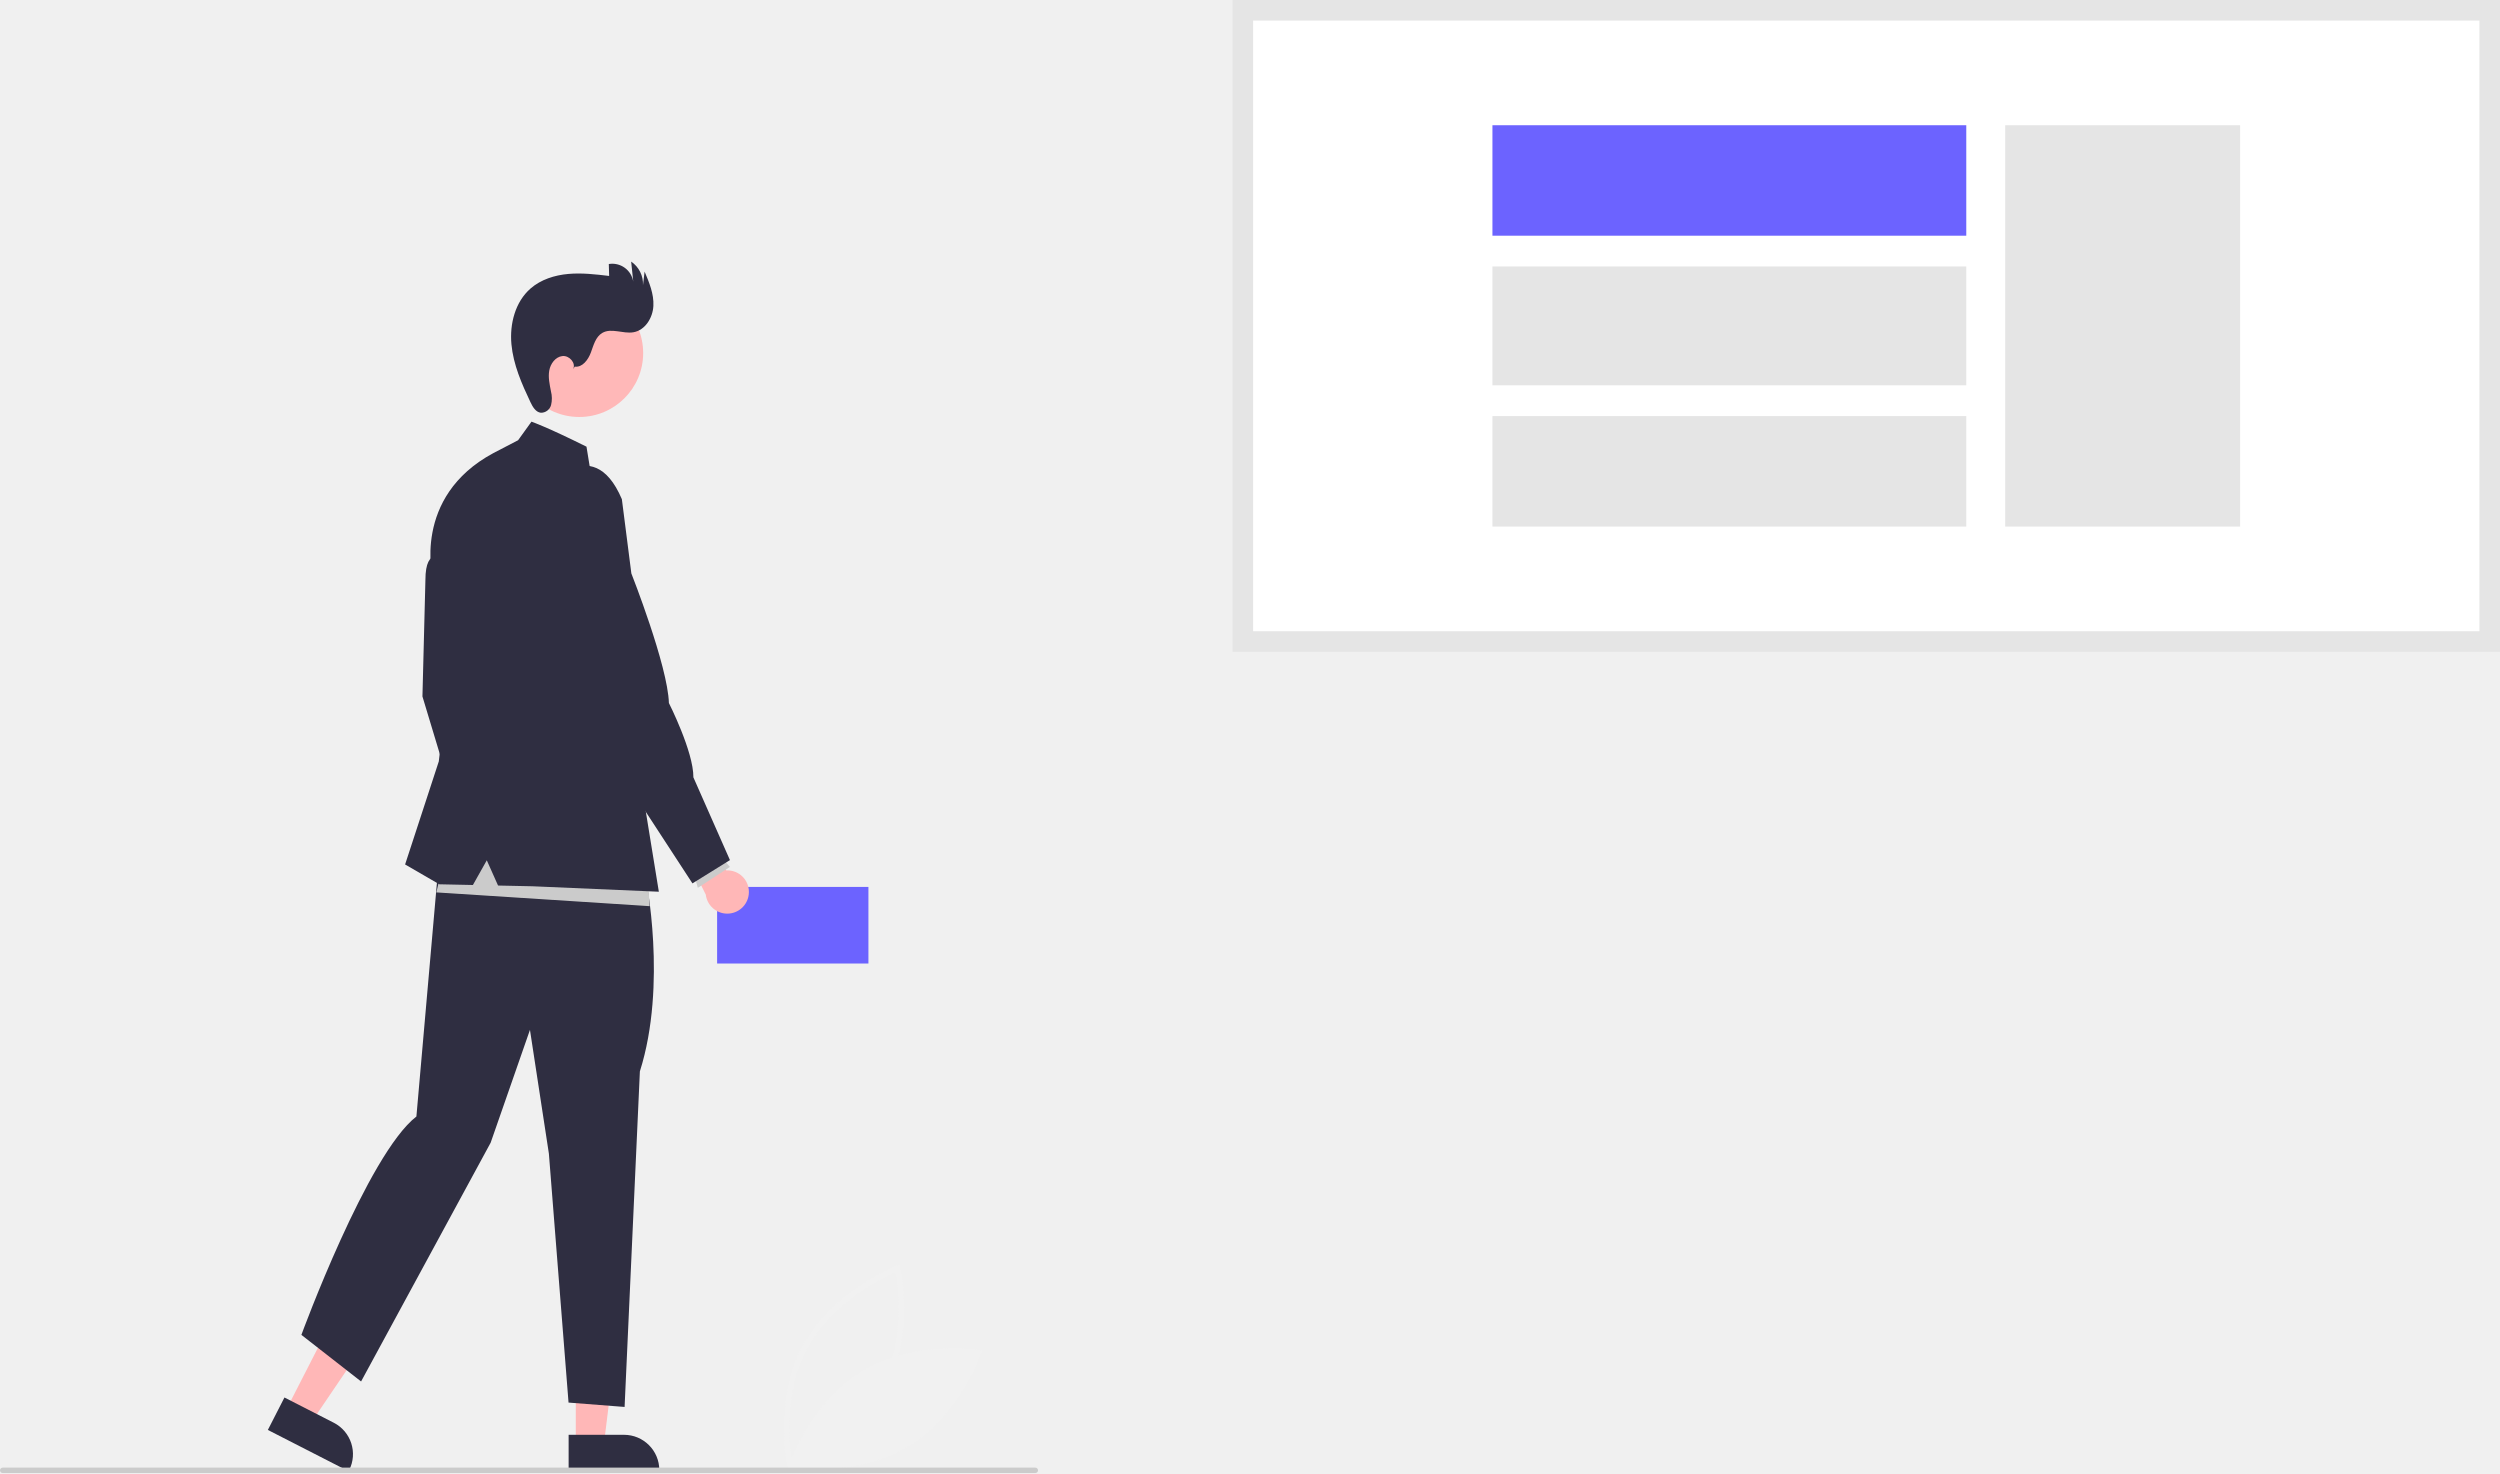
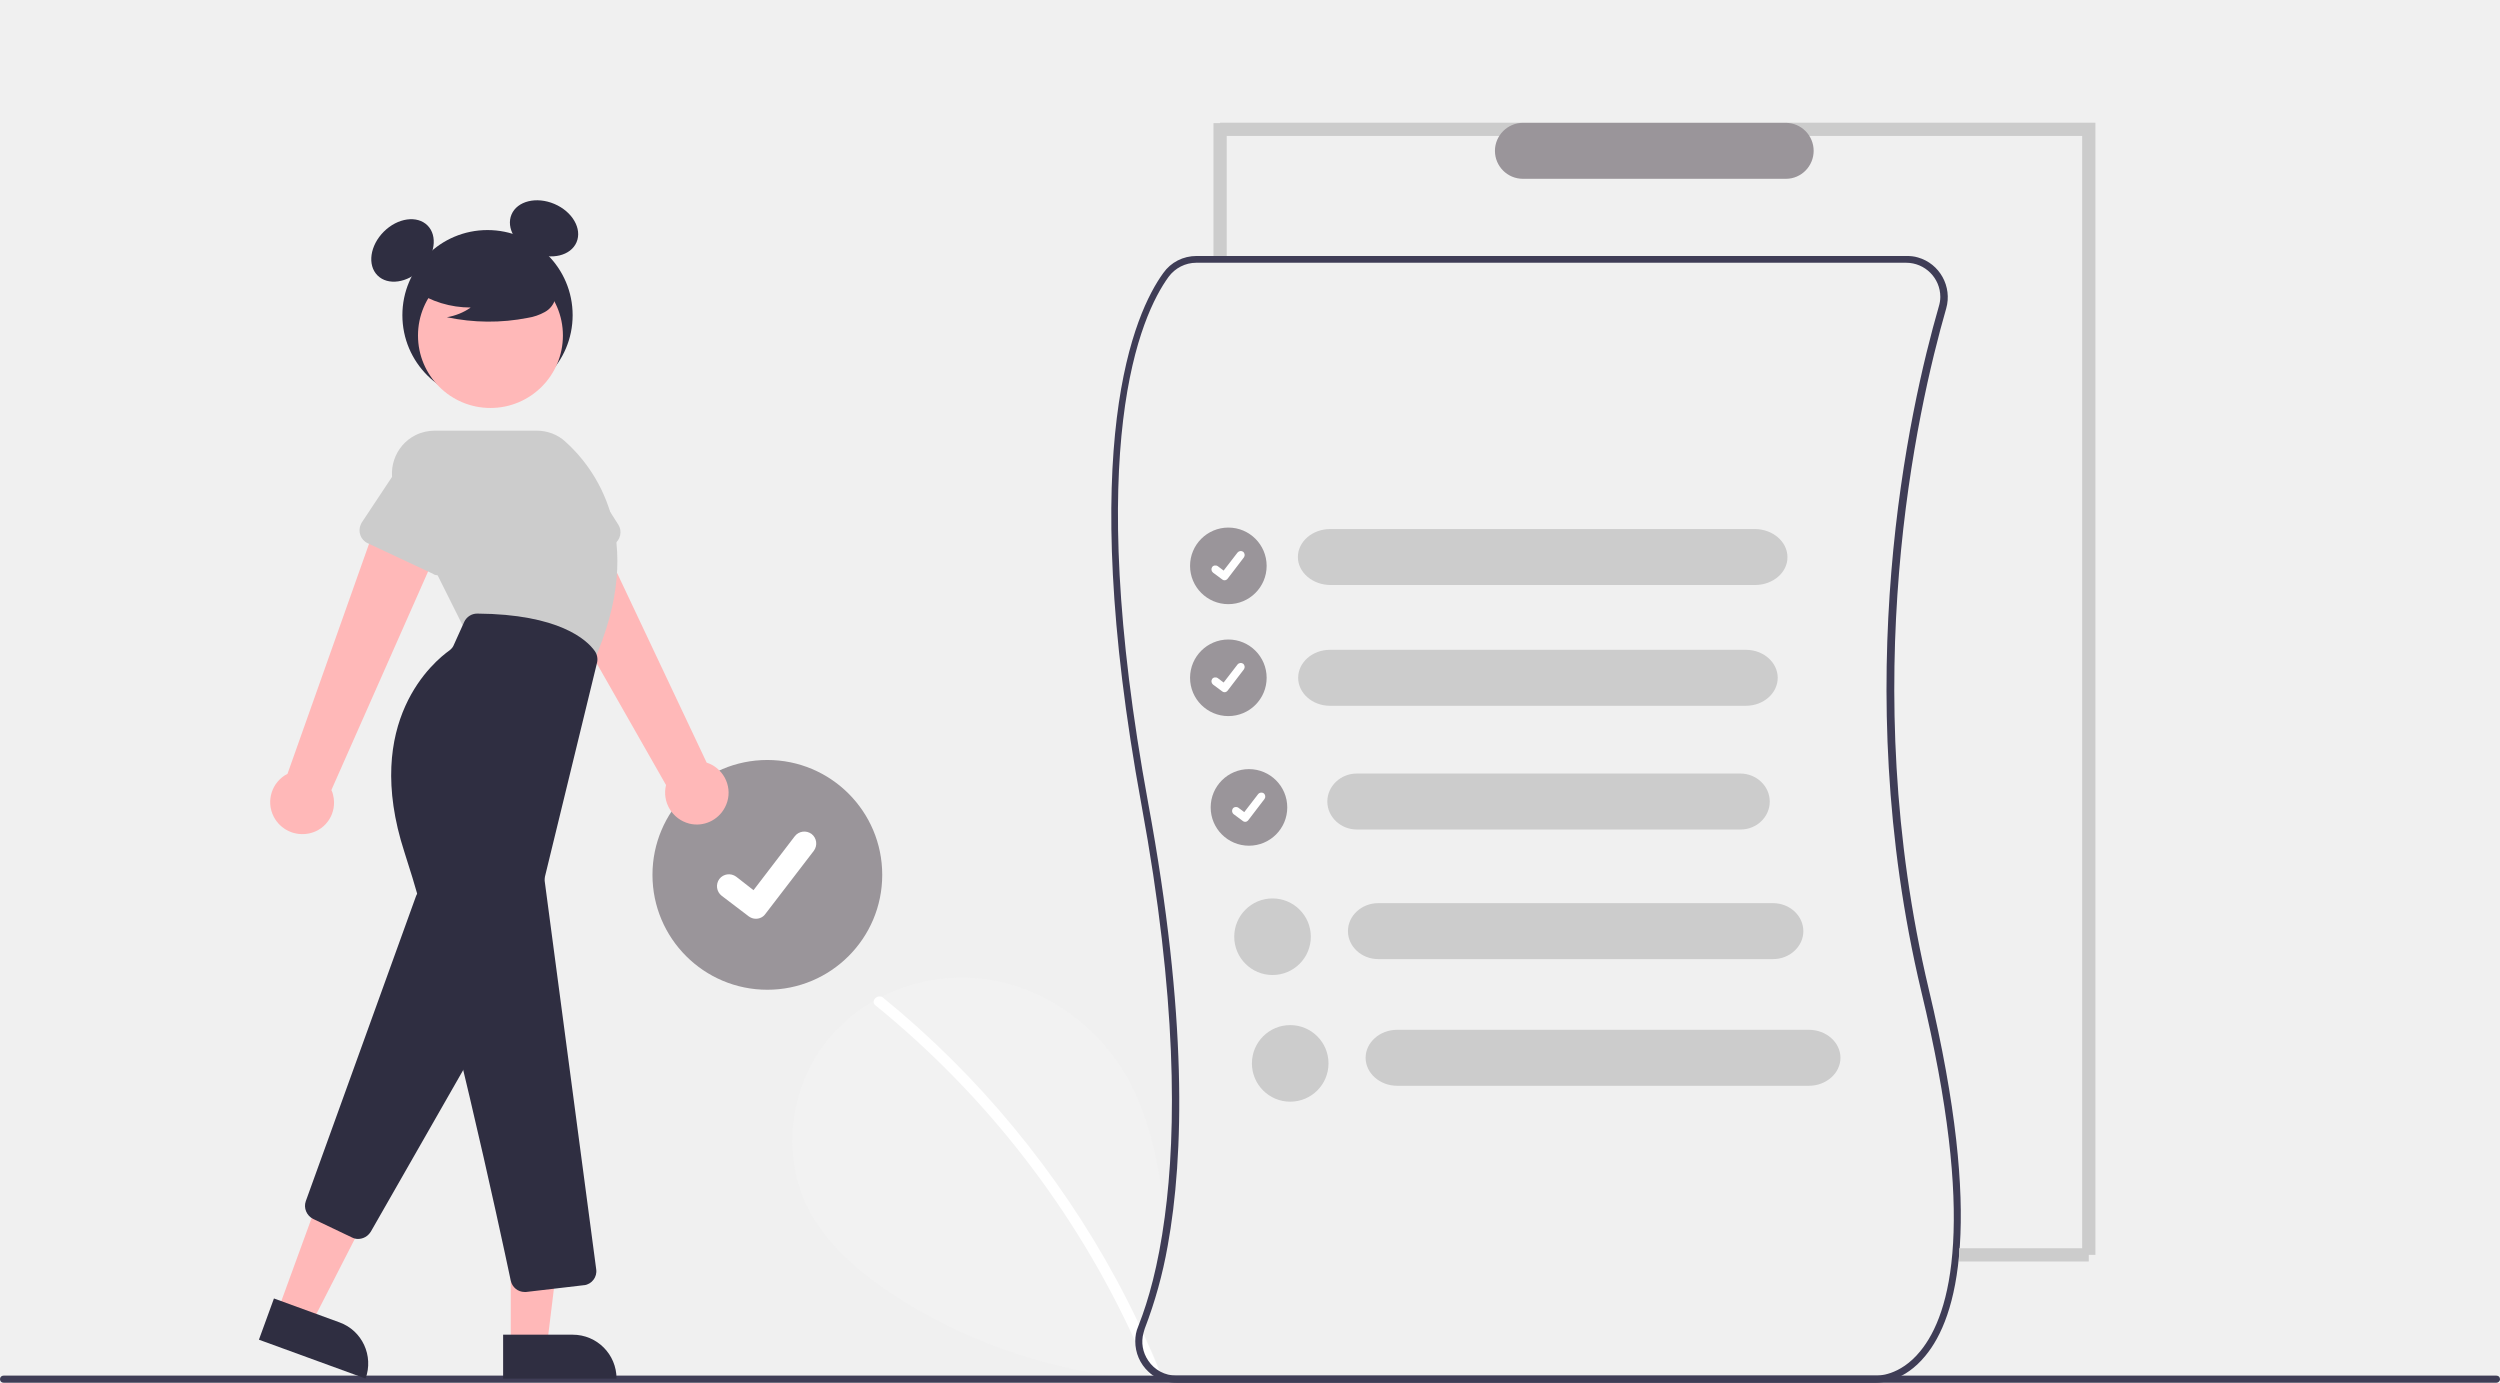
- <svg xmlns="http://www.w3.org/2000/svg" data-name="Layer 1" width="922.431" height="543.515" viewBox="0 0 922.431 543.515">
-   <path d="M429.404,719.955c-.056-.245-5.44-24.798,5.556-45.19,10.996-20.392,34.468-29.385,34.704-29.474l1.073-.402.253,1.118c.056.245,5.44,24.798-5.556,45.19-10.996,20.392-34.468,29.385-34.704,29.474l-1.073.402Zm39.862-72.338c-4.702,2.022-23.258,10.874-32.545,28.097-9.288,17.225-6.486,37.594-5.592,42.631,4.7-2.018,23.249-10.855,32.545-28.097C472.961,673.025,470.16,652.657,469.266,647.617Z" transform="translate(-138.7847 -178.2426)" fill="#f1f1f1" />
-   <path d="M457.031,684.044c-19.761,11.889-27.371,35.503-27.371,35.503s24.428,4.339,44.188-7.55,27.371-35.503,27.371-35.503S476.792,672.156,457.031,684.044Z" transform="translate(-138.7847 -178.2426)" fill="#f1f1f1" />
-   <path d="M403.382,533.755h55.827V505.493H403.382Z" transform="translate(-138.7847 -178.2426)" fill="#6c63ff" />
-   <path d="M415.049,508.293a7.937,7.937,0,0,0-8.311-8.89L398.884,483.055l-11.099,2.35,11.415,22.931a7.98,7.98,0,0,0,15.848-.042Z" transform="translate(-138.7847 -178.2426)" fill="#ffb7b7" />
-   <polygon points="105.767 519.858 115.004 524.585 137.634 491.205 124 484.228 105.767 519.858" fill="#ffb7b7" />
-   <path d="M243.739,693.879l18.192,9.31.001 0a13.024,13.024,0,0,1,5.66,17.526l-.193.377-29.785-15.243Z" transform="translate(-138.7847 -178.2426)" fill="#2f2e41" />
-   <polygon points="212.454 532.791 222.83 532.79 227.767 492.766 212.452 492.766 212.454 532.791" fill="#ffb7b7" />
-   <path d="M348.591,707.645l20.435-.001h.001a13.024,13.024,0,0,1,13.023,13.023v.423l-33.459.001Z" transform="translate(-138.7847 -178.2426)" fill="#2f2e41" />
-   <path d="M302.7,384.564s-6.949-5.324-6.949,7.68l-1.097,42.972,12.252,40.595,7.132-13.166-2.926-28.526Z" transform="translate(-138.7847 -178.2426)" fill="#2f2e41" />
-   <path d="M377.031,502.101s8.058,39.241-2.149,71.445L369.242,697.367l-20.682-1.612-7.252-91.858-6.983-45.661L319.821,599.868l-47.809,88.098-22.024-17.19s24.407-66.595,42.437-80.577l9.043-102.996Z" transform="translate(-138.7847 -178.2426)" fill="#2f2e41" />
-   <circle cx="213.732" cy="130.275" r="23.581" fill="#ffb8b8" />
-   <path d="M350.848,313.519c2.827.368,4.959-2.524,5.948-5.198s1.743-5.786,4.2-7.23c3.358-1.973,7.654.4,11.494-.251,4.336-.735,7.156-5.331,7.377-9.723s-1.527-8.617-3.242-12.667l-.599,5.033a9.981,9.981,0,0,0-4.362-8.724l.772,7.385a7.839,7.839,0,0,0-9.018-6.486l.122,4.401c-5.008-.596-10.061-1.192-15.084-.738s-10.082,2.043-13.889,5.351c-5.695,4.949-7.775,13.097-7.077,20.609s3.799,14.569,7.031,21.387c.813,1.715,1.938,3.651,3.824,3.869a3.852,3.852,0,0,0,3.771-2.842,10.302,10.302,0,0,0-.046-5.061c-.476-2.532-1.077-5.12-.629-7.658s2.273-5.045,4.831-5.356,5.175,2.613,3.945,4.877Z" transform="translate(-138.7847 -178.2426)" fill="#2f2e41" />
-   <polygon points="239.706 334.352 160.991 329.274 166.915 304.729 238.859 320.81 239.706 334.352" fill="#cbcbcb" />
-   <path d="M329.947,340.677l4.937-6.855s5.518,1.875,20.298,9.232l1.044,6.422,25.654,157.787-46.63-2.011-12.698-.27-4.155-9.315-5.124,9.118-12.4-.264-12.617-7.314,12.435-38.035,4.023-34.744-6.217-32.732s-7.823-30.057,22.309-46.264Z" transform="translate(-138.7847 -178.2426)" fill="#2f2e41" />
-   <polygon points="255.787 321.656 257.48 327.581 269.329 319.864 264.858 314.745 255.787 321.656" fill="#cbcbcb" />
-   <path d="M338.767,359.748s18.368-23.45,29.47,2.686l3.5,27.389s13.449,34.045,13.854,47.819c0,0,9.118,17.977,9.034,27.419l13.489,30.537-13.835,8.589L355.991,445.481Z" transform="translate(-138.7847 -178.2426)" fill="#2f2e41" />
-   <path d="M520.785,721.757h-381a1,1,0,0,1,0-2h381a1,1,0,0,1,0,2Z" transform="translate(-138.7847 -178.2426)" fill="#cbcbcb" />
-   <path d="M597.358,414.942h460.062V182.038H597.358Z" transform="translate(-138.7847 -178.2426)" fill="#fff" />
-   <path d="M1061.215,418.737H593.563V178.243h467.652ZM601.153,411.147h452.472V185.833H601.153Z" transform="translate(-138.7847 -178.2426)" fill="#e5e5e5" />
-   <rect x="739.862" y="46.211" width="86.679" height="148.076" fill="#e5e5e5" />
-   <rect x="550.668" y="46.208" width="174.834" height="40.76" fill="#6c63ff" />
-   <rect x="550.668" y="98.319" width="174.834" height="43.855" fill="#e5e5e5" />
-   <rect x="550.668" y="153.525" width="174.834" height="40.76" fill="#e5e5e5" />
+ <svg xmlns="http://www.w3.org/2000/svg" version="1.1" id="Layer_1" x="0px" y="0px" viewBox="0 0 848.7 469.4" enable-background="new 0 0 848.7 469.4" xml:space="preserve">
+   <line fill="none" stroke="#CCCCCC" stroke-width="4.5" stroke-miterlimit="10" x1="414.2" y1="41.8" x2="414.2" y2="87.3" />
+   <polyline fill="none" stroke="#CCCCCC" stroke-width="4.5" stroke-miterlimit="10" points="709.1,426 709.1,43.9 414.2,43.9 " />
+   <path fill="none" stroke="#CCCCCC" stroke-width="4.5" stroke-miterlimit="10" d="M421.7,177.5" />
+   <path fill="none" stroke="#CCCCCC" stroke-width="4.5" stroke-miterlimit="10" d="M418,107.7" />
+   <path fill="#F2F2F2" d="M436.7,467c-13.4,2-27,2.6-40.5,2c-32.7-1.7-64.8-11.2-92.2-29c-12.2-7.9-23.8-17.7-30.1-30.7  c-8.6-17.8-5.6-40.2,6.6-55.7c4.5-5.6,9.9-10.3,16.1-13.8c0.9-0.5,1.9-1,2.8-1.5c10.3-5.2,22-7.3,33.5-6.1  c19.6,2.1,37.6,14.1,48.1,30.8c9.3,14.9,12.5,32.5,14.5,50.1c0.4,3.3,0.7,6.7,1,10c-1.7,9.6-4.3,19-7.8,28.1  c-0.2,0.4-0.3,0.9-0.4,1.4c2,4.3,3.9,8.7,5.7,13.1c1.7,0.9,3.6,1.4,5.5,1.4L436.7,467L436.7,467z" />
+   <path fill="#FFFFFF" d="M393.1,467.9c-1,0.5-2.2,0-2.7-1c0,0,0,0,0,0c-0.2-0.4-0.3-0.8-0.5-1.1c-1.4-3.5-2.9-7-4.5-10.4  c-20.2-44.3-50.4-83.4-88.2-114.1c-0.4-0.3-0.7-0.8-0.6-1.4c0.2-1.1,1.3-1.8,2.4-1.6c0.2,0,0.3,0.1,0.4,0.1c0.2,0.1,0.3,0.2,0.4,0.3  c16.2,13.2,31,27.9,44.3,44c13.3,16.1,25,33.4,34.9,51.7c2.7,5,5.3,10.1,7.7,15.2c0.5,1,1,2,1.4,3.1c2,4.3,3.9,8.7,5.7,13.1  c0,0.1,0.1,0.2,0.1,0.2c0.4,0.7,0.1,1.6-0.7,2C393.3,467.8,393.2,467.9,393.1,467.9z" />
+   <circle fill="#9A959A" cx="260.5" cy="297" r="39" />
+   <path fill="#FFFFFF" d="M256.6,311.9c-0.9,0-1.7-0.3-2.4-0.8l0,0l-9.2-7c-1.8-1.4-2.1-3.9-0.8-5.7c1.4-1.8,3.9-2.1,5.7-0.8l5.9,4.6  l14-18.3c1.4-1.8,3.9-2.1,5.7-0.8c0,0,0,0,0,0l-0.1,0.1l0.1-0.1c1.8,1.4,2.1,3.9,0.8,5.7l-16.5,21.5  C259.1,311.3,257.9,311.9,256.6,311.9z" />
+   <path fill="#3F3D56" d="M847.5,469.4H1.2c-0.7,0-1.2-0.5-1.2-1.2c0-0.7,0.5-1.2,1.2-1.2h846.3c0.7,0,1.2,0.5,1.2,1.2  C848.7,468.9,848.1,469.4,847.5,469.4z" />
+   <circle fill="#2F2E41" cx="165.5" cy="107" r="28.9" />
+   <ellipse transform="matrix(-0.7071 -0.7071 0.7071 -0.7071 173.0612 241.785)" fill="#2F2E41" cx="136.6" cy="85.1" rx="9" ry="12" />
+   <ellipse transform="matrix(-0.9196 -0.3928 0.3928 -0.9196 324.0991 221.3363)" fill="#2F2E41" cx="184.7" cy="77.5" rx="12" ry="9" />
+   <path fill="#FFB8B8" d="M246.1,274.1c2.8-5.3,0.7-11.7-4.5-14.5c-0.6-0.3-1.1-0.5-1.7-0.7l-41.8-88.5l-19.1,13.4l47.1,82.7  c-1.4,5.8,2.1,11.6,7.9,13.1C238.8,280.8,243.8,278.5,246.1,274.1L246.1,274.1z" />
+   <path fill="#CCCCCC" d="M207.7,185.1l-22.2,9.9c-2.4,1.1-5.3,0-6.4-2.4c-0.1-0.2-0.2-0.4-0.2-0.7l-6.5-23.4  c-3-6.8,0.1-14.7,6.9-17.6c6.7-3,14.6,0.1,17.6,6.8l13,20.4c1.4,2.2,0.8,5.2-1.5,6.7C208.1,184.9,207.9,185,207.7,185.1L207.7,185.1  z" />
+   <path fill="#FFB8B8" d="M105.1,282.9c5.8-1.3,9.4-7.1,8-12.9c-0.1-0.6-0.3-1.2-0.6-1.8l39.6-89.5l-22.7-5.7l-31.8,89.7  c-5.3,2.7-7.4,9.2-4.7,14.5C95.2,281.7,100.2,284,105.1,282.9L105.1,282.9z" />
+   <polygon fill="#FFB8B8" points="94.3,445 105.8,449.2 127.5,406.8 110.5,400.6 " />
+   <path fill="#2F2E41" d="M124.1,468l-36.2-13.2l0,0l5.1-14l0,0l22.2,8.1C123,451.7,126.9,460.3,124.1,468L124.1,468L124.1,468z" />
+   <path fill="#2F2E41" d="M121.5,420.6c-0.7,0-1.4-0.2-2-0.5l-13.2-6.3c-2.2-1.1-3.3-3.7-2.5-6l37.4-103.5c0.9-2.5,3.7-3.8,6.2-2.9  c1,0.4,1.9,1.1,2.5,2.1l19.8,32.9c0.9,1.5,0.9,3.4,0.1,4.9l-43.9,76.8C124.9,419.7,123.3,420.6,121.5,420.6z" />
+   <circle fill="#FFB8B8" cx="166.5" cy="113.9" r="24.6" />
+   <path fill="#CCCCCC" d="M201.2,225.6l-43.5-12l-23.1-46.3c-3.6-7.2-0.7-16,6.5-19.6c2-1,4.3-1.5,6.5-1.5h34.6c3.6,0,7.1,1.3,9.7,3.7  c9.3,8.3,28.8,32.3,9.4,75.2L201.2,225.6z" />
+   <path fill="#CCCCCC" d="M146.8,194.7l-22-10.3c-2.4-1.1-3.4-4-2.3-6.4c0.1-0.2,0.2-0.4,0.3-0.6l13.4-20.2c3.2-6.7,11.1-9.5,17.8-6.3  c6.6,3.2,9.5,11.1,6.4,17.8l-6.9,23.2c-0.8,2.5-3.4,4-6,3.2C147.2,194.9,147,194.8,146.8,194.7L146.8,194.7z" />
+   <polygon fill="#FFB8B8" points="173.4,456.6 185.7,456.6 191.5,409.3 173.4,409.3 " />
+   <path fill="#2F2E41" d="M209.3,468l-38.5,0l0,0l0-14.9l0,0l23.6,0C202.7,453.1,209.3,459.8,209.3,468L209.3,468L209.3,468z" />
+   <path fill="#2F2E41" d="M178.1,438.6c-2.3,0-4.2-1.6-4.7-3.8c-3.5-16.6-21.8-101.7-36.1-145.5c-14.5-44.6,10.2-64.9,15.3-68.5  c0.5-0.4,1-0.9,1.3-1.5l3.7-8.2c0.8-1.7,2.5-2.8,4.4-2.8h0c27.8,0.2,37.2,8.9,39.9,12.7c0.8,1.1,1.1,2.6,0.8,3.9L185,297.6  c-0.1,0.5-0.1,0.9-0.1,1.4l17.5,131.9c0.4,2.6-1.5,5.1-4.1,5.4c0,0-0.1,0-0.1,0l-19.6,2.3C178.4,438.6,178.2,438.6,178.1,438.6z" />
+   <path fill="#2F2E41" d="M140.7,98.5c5.6,3.9,12.3,5.9,19.1,5.9c-2.4,1.7-5.2,2.8-8.1,3.3c9.1,1.9,18.4,2,27.5,0.2c2-0.3,4-1,5.8-2  c1.8-1,3.1-2.7,3.6-4.8c0.6-3.4-2.1-6.6-4.9-8.7c-8.7-6.4-19.8-8.7-30.2-6c-3.4,0.9-6.8,2.3-9,5.1s-2.8,6.9-0.8,9.7L140.7,98.5z" />
+   <circle fill="#9A959A" cx="417" cy="192.1" r="13" />
+   <path fill="#FFFFFF" d="M415.7,197c-0.3,0-0.6-0.1-0.8-0.3l0,0l-3.1-2.3c-0.6-0.5-0.7-1.3-0.3-1.9s1.3-0.7,1.9-0.3c0,0,0,0,0,0  l2,1.5l4.7-6.1c0.5-0.6,1.3-0.7,1.9-0.3c0,0,0,0,0,0l0,0l0,0c0.6,0.5,0.7,1.3,0.3,1.9l-5.5,7.2C416.5,196.8,416.1,197,415.7,197z" />
+   <circle fill="#9A959A" cx="417" cy="230.1" r="13" />
+   <path fill="#FFFFFF" d="M415.7,235c-0.3,0-0.6-0.1-0.8-0.3l0,0l-3.1-2.3c-0.6-0.5-0.7-1.3-0.3-1.9s1.3-0.7,1.9-0.3c0,0,0,0,0,0  l2,1.5l4.7-6.1c0.5-0.6,1.3-0.7,1.9-0.3c0,0,0,0,0,0l0,0l0,0c0.6,0.5,0.7,1.3,0.3,1.9l-5.5,7.2C416.5,234.8,416.1,235,415.7,235z" />
+   <circle fill="#9A959A" cx="424" cy="274.1" r="13" />
+   <path fill="#FFFFFF" d="M422.7,279c-0.3,0-0.6-0.1-0.8-0.3l0,0l-3.1-2.3c-0.6-0.5-0.7-1.3-0.3-1.9s1.3-0.7,1.9-0.3c0,0,0,0,0,0  l2,1.5l4.7-6.1c0.5-0.6,1.3-0.7,1.9-0.3c0,0,0,0,0,0l0,0l0,0c0.6,0.5,0.7,1.3,0.3,1.9l-5.5,7.2C423.5,278.8,423.1,279,422.7,279z" />
+   <path fill="#3F3D56" d="M654.8,335.9c-24.8-104.3-4.1-196.4,5.9-231.2c2.1-7.4-2.2-15.2-9.6-17.3c-1.3-0.4-2.6-0.5-3.9-0.5h-241  c-4.5,0-8.7,2.1-11.3,5.8c-9.7,13.4-29.9,57.8-7.4,180.5c12.1,65.7,11.9,110.5,7.9,140c-2.2,16.6-5.6,28.4-8.7,36.3l-0.3,0.8  c-0.7,1.6-1,3.3-1,5c0,4,1.6,7.7,4.5,10.4c0.9,0.9,2,1.6,3.2,2.2c1,0.5,2,0.9,3,1.1c1.1,0.3,2.2,0.4,3.3,0.4h237.3c0,0,0.1,0,0.3,0  c1.5,0,9.5-0.4,16.6-9.1C664.5,447.2,673.6,414.9,654.8,335.9z M651.9,458.7c-7,8.6-14.7,8.3-15.1,8.3H399.4c-3.9,0-7.5-1.9-9.6-5.1  c-1.9-2.8-2.5-6.2-1.6-9.4c0.1-0.5,0.3-0.9,0.4-1.4c3.5-9.1,6.1-18.5,7.8-28.1c5.6-30.8,6.7-78.2-6.6-150.3  c-22.4-121.9-2.6-165.6,6.9-178.7c2.2-3,5.7-4.8,9.4-4.8h241c6.4,0,11.6,5.2,11.6,11.6c0,1.1-0.2,2.2-0.5,3.2  c-10.1,35-30.9,127.6-6,232.4C671,414.4,662.4,445.9,651.9,458.7z" />
+   <path fill="#CCCCCC" d="M595.8,198.6H451.7c-6.1,0-11.1-4.3-11.1-9.5s4.9-9.5,11-9.5c0,0,0,0,0,0h144.1c6.1,0,11.1,4.3,11.1,9.5  C606.9,194.3,601.9,198.6,595.8,198.6C595.8,198.6,595.8,198.6,595.8,198.6z" />
+   <path fill="#CCCCCC" d="M592.7,239.6H451.5c-6,0-10.8-4.3-10.8-9.5s4.8-9.5,10.8-9.5c0,0,0,0,0,0h141.2c6,0,10.8,4.3,10.8,9.5  S598.7,239.6,592.7,239.6C592.7,239.6,592.7,239.6,592.7,239.6z" />
+   <path fill="#CCCCCC" d="M590.9,281.6H460.6c-5.5,0-10-4.3-10-9.5s4.5-9.5,10-9.5c0,0,0,0,0,0h130.2c5.5,0,10,4.3,10,9.5  S596.4,281.6,590.9,281.6C590.9,281.6,590.9,281.6,590.9,281.6z" />
+   <path fill="#CCCCCC" d="M601.9,325.6h-134c-5.7,0-10.3-4.3-10.3-9.5s4.6-9.5,10.3-9.5h134c5.7,0,10.3,4.3,10.3,9.5  S607.6,325.6,601.9,325.6L601.9,325.6z" />
+   <path fill="#9A959A" d="M606.3,60.7H517c-5.3,0-9.5-4.3-9.5-9.5s4.3-9.5,9.5-9.5c0,0,0,0,0,0h89.2c5.3,0,9.5,4.3,9.5,9.5  S611.5,60.7,606.3,60.7L606.3,60.7z" />
+   <circle fill="#CCCCCC" cx="432" cy="318" r="13" />
+   <path fill="#CCCCCC" d="M614.1,368.6H474.3c-5.9,0-10.7-4.3-10.7-9.5s4.8-9.5,10.7-9.5h139.8c5.9,0,10.7,4.3,10.7,9.5  S620,368.6,614.1,368.6L614.1,368.6z" />
+   <circle fill="#CCCCCC" cx="438" cy="361" r="13" />
+   <line fill="none" stroke="#CCCCCC" stroke-width="4.5" stroke-miterlimit="10" x1="709.1" y1="426" x2="665.1" y2="426" />
</svg>
